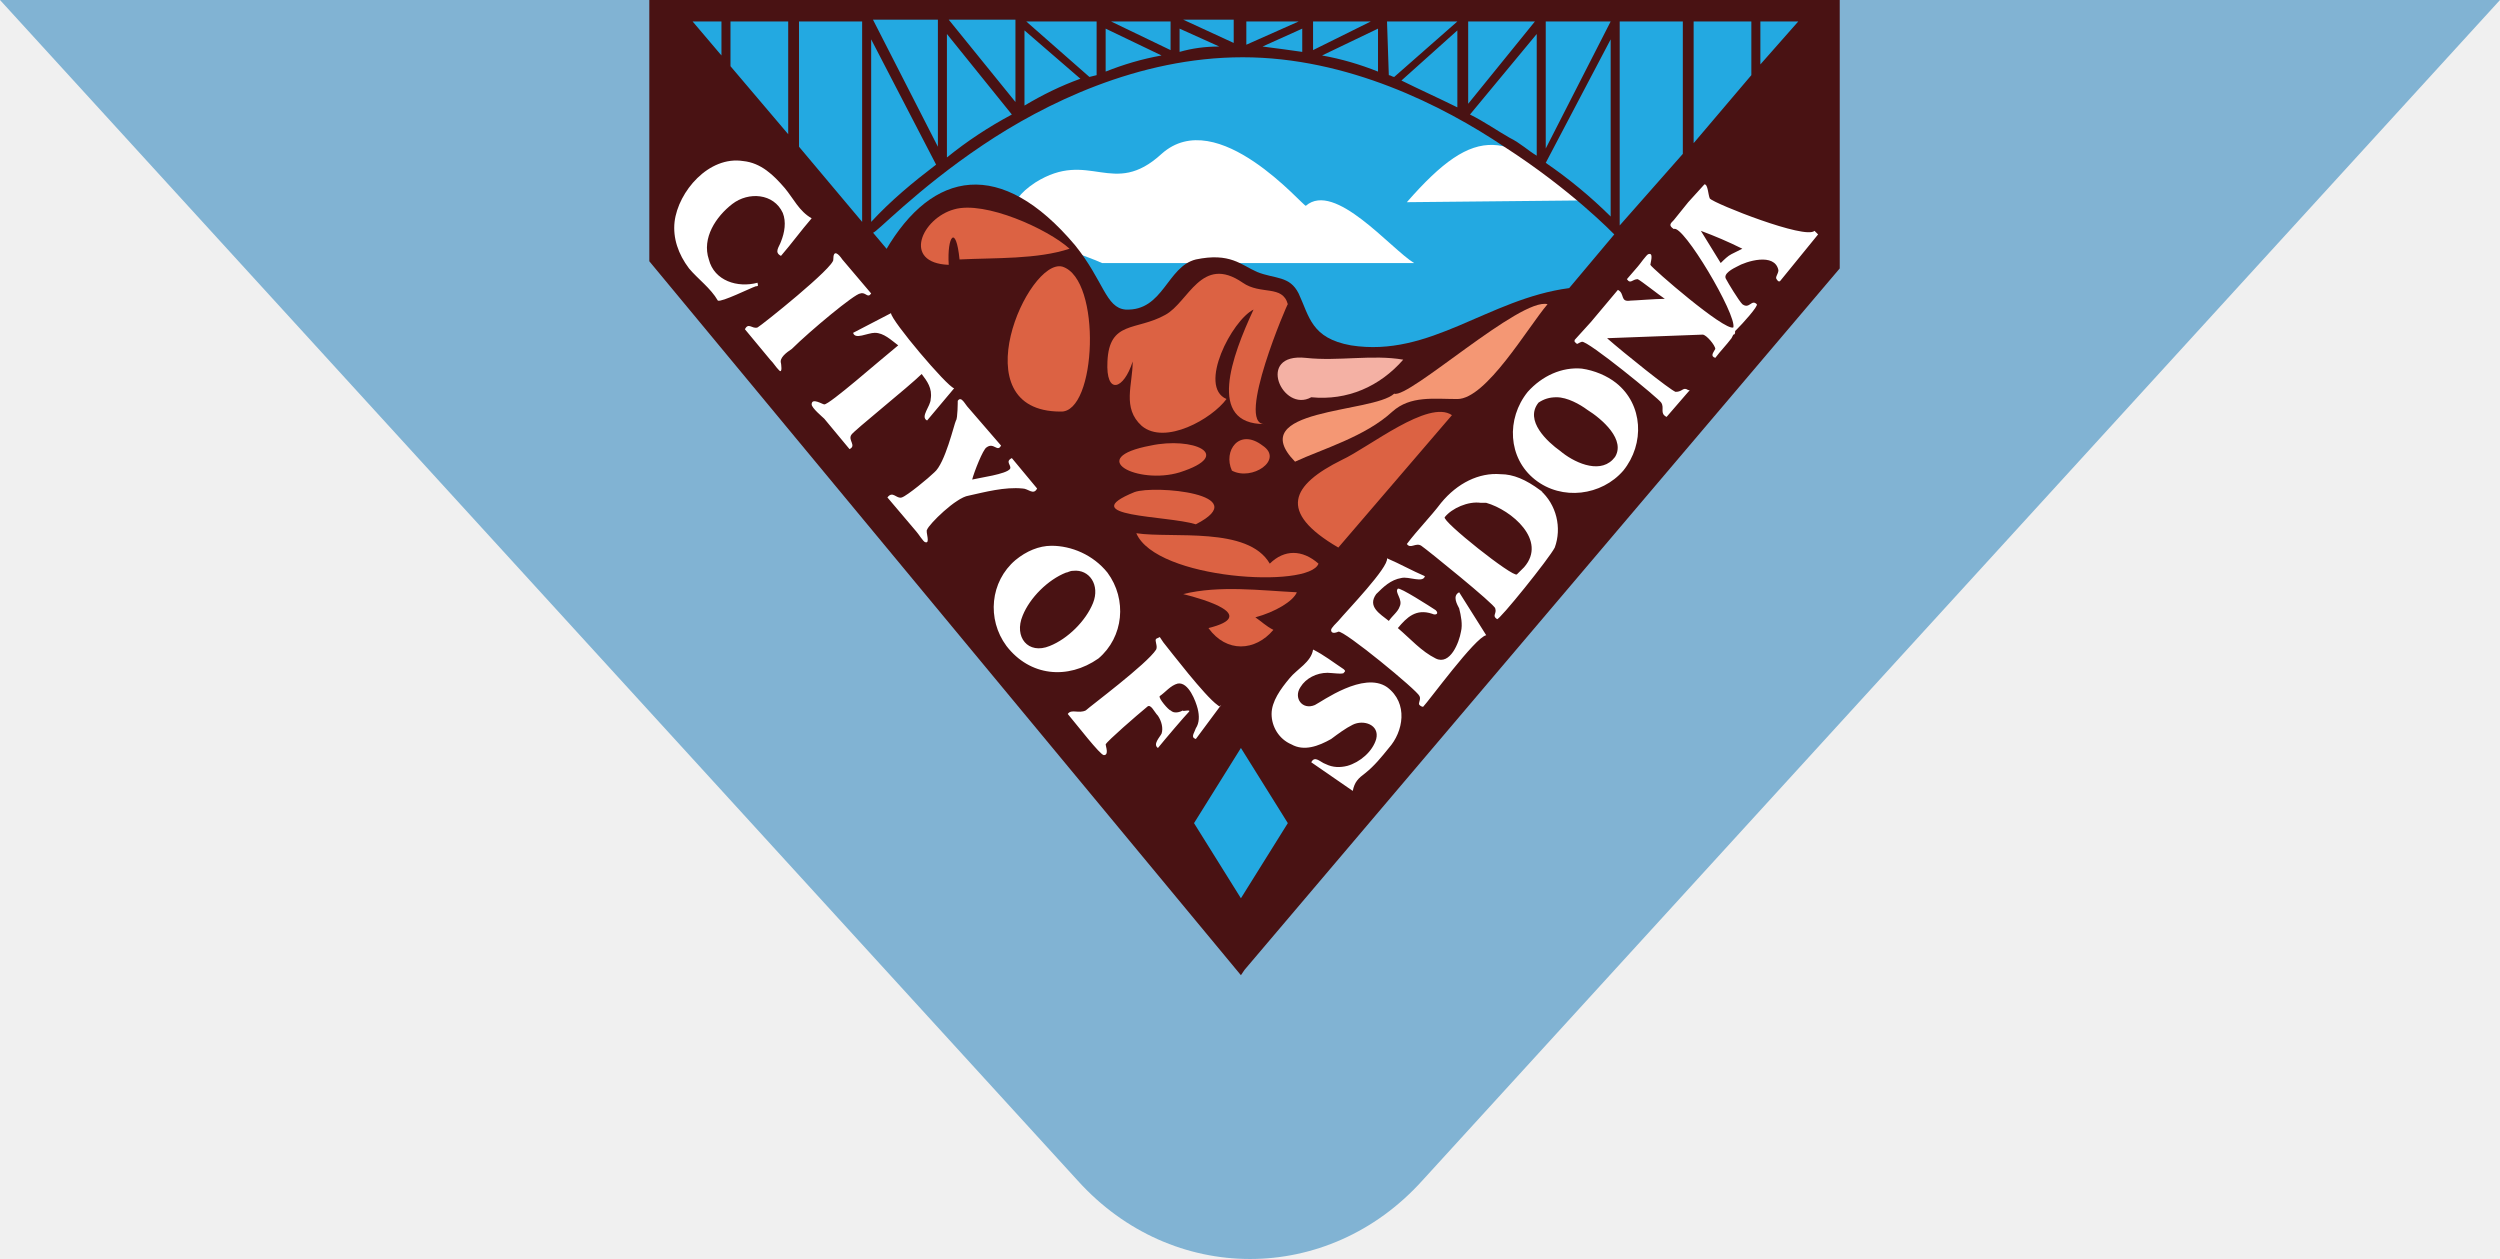
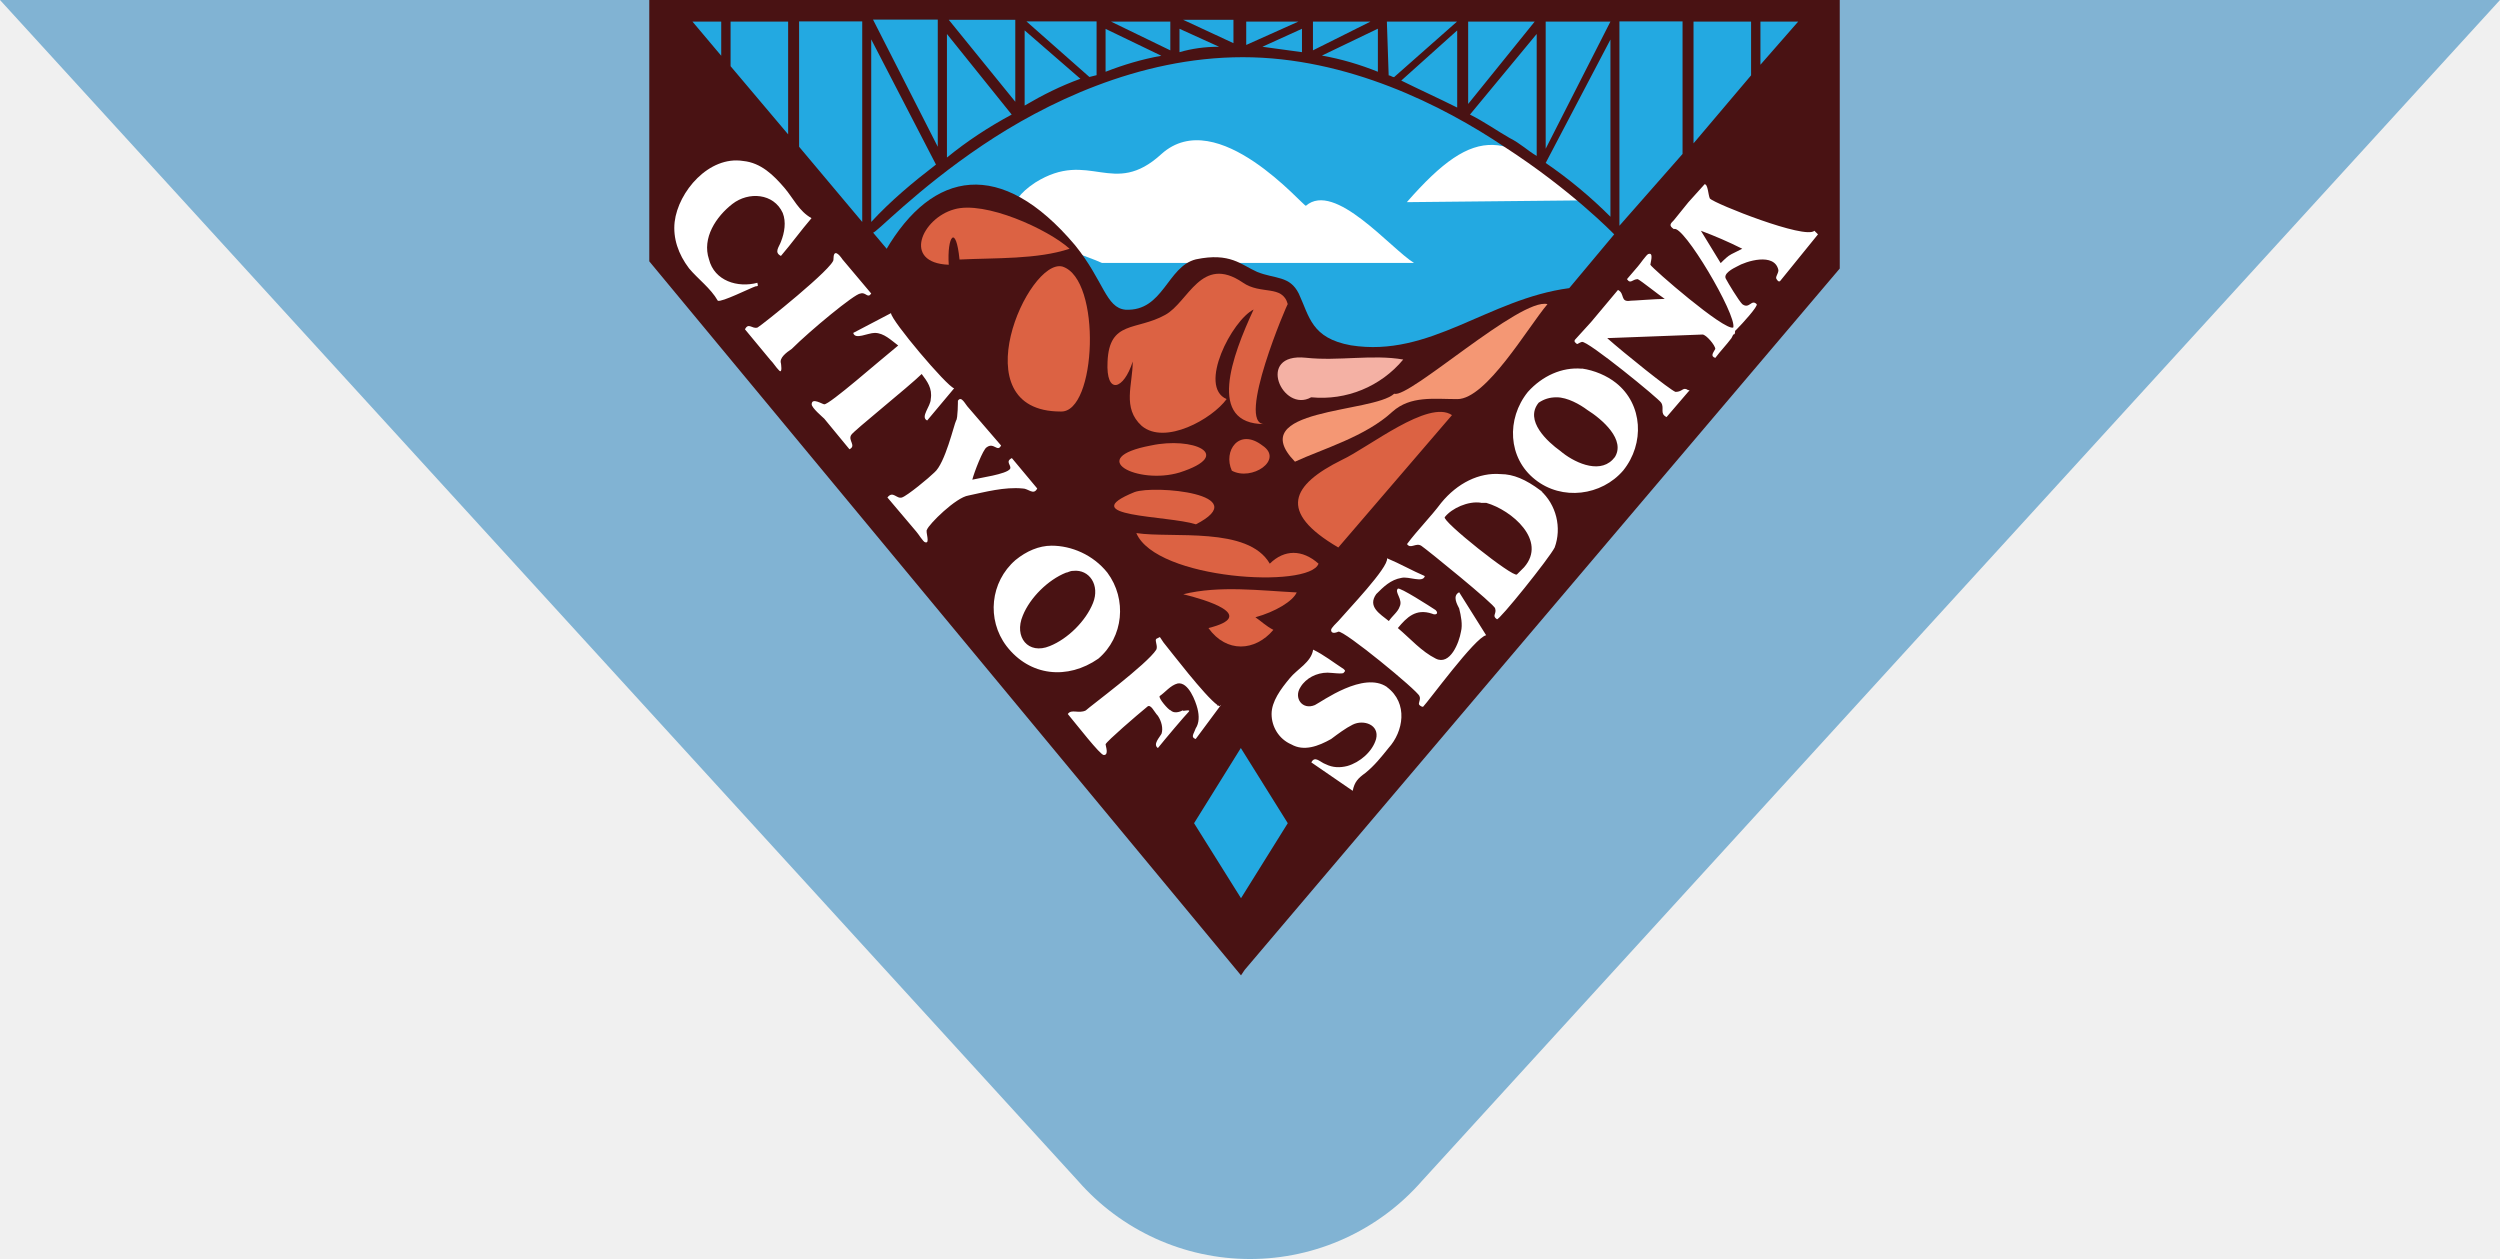
<svg xmlns="http://www.w3.org/2000/svg" width="139" height="70" viewBox="0 0 139 70" fill="none">
-   <path d="M139 0H0L59.931 65.653C65.169 71.449 73.831 71.449 79.069 65.653L139 0Z" fill="#81B3D3" />
-   <path d="M36.804 0.497L68.995 38.204L101.086 0.696L36.804 0.497Z" fill="#23A9E1" />
-   <path d="M61.273 14.625H78.623C77.319 13.829 74.21 10.048 72.606 11.441C72.505 11.541 67.692 5.77 64.583 8.556C61.875 11.043 60.571 8.258 57.563 10.148C53.953 12.536 59.569 13.829 61.273 14.625ZM88.049 11.143L78.221 11.242C82.132 6.765 83.837 7.263 88.049 11.143Z" fill="white" />
-   <path d="M97.877 3.582V1.194H99.983L97.877 3.582ZM48.537 12.934C48.637 13.033 50.944 10.546 54.654 8.059C58.064 5.77 63.279 3.184 69.095 3.184C74.912 3.184 80.227 5.87 83.636 8.158C87.347 10.546 89.653 12.934 89.754 13.033L87.247 16.018C82.734 16.615 79.525 19.898 75.112 19.202C72.906 18.804 72.806 17.61 72.204 16.316C71.703 15.322 70.9 15.521 69.898 15.123C68.995 14.725 68.393 14.028 66.488 14.426C64.883 14.824 64.683 17.311 62.577 17.212C61.474 17.112 61.373 15.62 59.769 13.63C55.657 8.755 51.846 9.452 49.239 13.929L68.895 37.11L48.537 12.934ZM40.113 1.194V3.084L38.509 1.194H40.113ZM94.166 1.194H97.375V4.179L94.166 7.959V1.194ZM90.055 12.536V1.194H93.565V8.556L90.055 12.536C90.155 12.536 90.055 12.536 90.055 12.536ZM89.553 2.189V12.038C88.45 10.944 87.247 9.949 85.943 9.054L89.553 2.189ZM85.442 1.89V8.656C84.94 8.357 84.539 7.959 83.937 7.661C83.235 7.263 82.533 6.765 81.731 6.367L85.442 1.89ZM81.029 1.691V5.969C80.026 5.472 78.923 4.974 77.92 4.477L81.029 1.691ZM81.631 1.194H85.341L81.631 5.77V1.194ZM85.943 1.194H89.553L85.943 8.258V1.194ZM77.118 1.194H81.029L77.519 4.278C77.419 4.278 77.319 4.179 77.218 4.179L77.118 1.194ZM76.617 1.592V3.98C75.614 3.582 74.611 3.283 73.508 3.084L76.617 1.592ZM72.405 1.592V2.885C71.703 2.786 71.001 2.686 70.198 2.587L72.405 1.592ZM65.585 1.592L67.792 2.587C66.989 2.587 66.287 2.686 65.585 2.885V1.592ZM61.474 1.592L64.582 3.084C63.479 3.283 62.477 3.582 61.474 3.98V1.592ZM65.084 2.786L61.775 1.194H65.084V2.786ZM68.594 2.388L65.786 1.094H68.594V2.388ZM69.296 1.194H72.204L69.296 2.487V1.194ZM73.006 1.194H76.216L73.006 2.786V1.194ZM60.571 4.278L57.061 1.194H60.972V4.179L60.571 4.278ZM56.961 1.691L60.07 4.378C58.967 4.776 57.964 5.273 56.961 5.87V1.691ZM52.649 1.89L56.259 6.367C54.955 7.064 53.752 7.86 52.649 8.755V1.89ZM48.437 2.189L52.047 9.153C50.743 10.148 49.54 11.143 48.437 12.337V2.189ZM52.147 8.158L48.537 1.094H52.147V8.158ZM56.459 5.671L52.749 1.094H56.459V5.671ZM43.824 7.462L40.615 3.681V1.194H43.824V7.462ZM44.425 1.194H47.935V12.337L44.425 8.158V1.194ZM69.296 0H36.102V14.526L68.995 54.222L69.196 53.924L102.289 14.924V0H69.296Z" fill="#491213" />
-   <path d="M66.388 45.766L68.995 41.587L71.603 45.766L68.995 49.944L66.388 45.766Z" fill="#23A9E1" />
-   <path d="M74.411 30.444C71.001 28.454 71.803 26.962 74.611 25.569C76.115 24.872 79.425 22.186 80.728 23.082L74.411 30.444ZM72.104 32.931C70.098 32.832 67.792 32.533 65.786 33.031C66.99 33.329 69.998 34.224 67.19 34.921C68.193 36.314 69.798 36.214 70.8 35.02C70.399 34.822 70.098 34.523 69.798 34.324C70.901 34.026 71.903 33.429 72.104 32.931ZM73.308 31.339C72.405 30.543 71.402 30.543 70.6 31.339C69.396 29.25 65.184 29.947 63.179 29.648C64.282 32.235 72.806 32.732 73.308 31.339ZM66.488 29.151C64.884 28.653 59.669 28.753 63.079 27.36C64.182 26.962 69.798 27.459 66.488 29.151ZM68.494 26.166C67.993 25.072 68.895 23.778 70.199 24.773C71.402 25.569 69.597 26.763 68.494 26.166ZM65.586 26.265C63.279 26.962 60.271 25.469 63.981 24.773C66.288 24.276 68.695 25.27 65.586 26.265C65.686 26.265 65.485 26.265 65.586 26.265ZM62.978 20.097C62.477 21.689 61.474 21.987 61.574 20.097C61.675 17.809 63.179 18.406 64.783 17.51C66.087 16.814 66.789 14.128 69.096 15.719C70.098 16.416 71.302 15.819 71.603 16.913C71.603 16.814 68.695 23.579 70.299 23.579C67.09 23.579 68.494 19.799 69.697 17.212C68.494 17.809 66.588 21.49 68.193 22.186C67.391 23.281 64.783 24.773 63.48 23.679C62.377 22.684 62.978 21.39 62.978 20.097ZM58.967 22.883C53.351 22.883 57.162 14.326 59.067 14.824C61.273 15.52 60.973 22.982 58.967 22.883ZM52.749 14.725C50.142 14.625 51.245 12.138 53.05 11.64C54.755 11.143 58.265 12.735 59.468 13.829C57.663 14.426 55.357 14.326 53.351 14.426C53.151 12.436 52.649 13.133 52.749 14.725Z" fill="#DC6243" />
-   <path d="M72.004 25.669C69.096 22.684 76.316 22.982 77.519 21.888C78.322 22.186 84.539 16.515 86.044 16.913C84.941 18.207 82.634 22.186 81.029 22.186C79.726 22.186 78.422 21.987 77.419 22.883C75.915 24.276 73.508 24.972 72.004 25.669Z" fill="#F49774" />
-   <path d="M72.906 22.087C71.302 22.982 69.797 19.6 72.605 19.898C74.41 20.097 76.316 19.699 78.02 19.997C76.717 21.49 74.912 22.286 72.906 22.087Z" fill="#F4B1A4" />
-   <path d="M51.245 20.794C51.546 21.192 51.847 21.589 51.747 22.186C51.747 22.584 51.145 23.181 51.546 23.38L53.05 21.589C52.649 21.49 49.54 17.809 49.54 17.411L47.434 18.505C47.535 18.903 48.237 18.505 48.638 18.505C49.139 18.505 49.54 18.903 49.941 19.202C48.838 20.097 46.131 22.485 45.83 22.485C45.73 22.485 45.128 22.087 45.128 22.485C45.128 22.684 45.73 23.181 45.83 23.281L47.234 24.972C47.635 24.773 47.134 24.475 47.334 24.176C47.434 23.977 50.543 21.49 51.245 20.794ZM47.836 16.317C48.136 16.217 48.237 16.615 48.437 16.317L46.833 14.426C46.632 14.128 46.331 13.829 46.331 14.426C46.432 14.824 42.32 18.107 42.119 18.207C41.819 18.306 41.618 17.908 41.417 18.306C41.919 18.903 42.32 19.401 42.821 19.998C43.022 20.197 43.122 20.396 43.323 20.595C43.523 20.794 43.423 20.197 43.423 20.197C43.323 19.898 43.724 19.6 44.025 19.401C45.028 18.406 47.535 16.317 47.836 16.317ZM42.119 15.72C41.016 16.018 39.713 15.62 39.412 14.426C39.011 13.232 39.813 12.038 40.715 11.342C41.618 10.646 43.022 10.745 43.523 11.839C43.724 12.337 43.624 12.934 43.423 13.431C43.323 13.73 43.022 14.028 43.423 14.227C44.025 13.531 44.526 12.834 45.128 12.138C44.426 11.74 44.125 11.043 43.624 10.447C43.022 9.75 42.32 9.054 41.317 8.954C39.412 8.656 37.707 10.646 37.506 12.337C37.406 13.232 37.707 14.128 38.309 14.924C38.81 15.521 39.512 16.018 39.913 16.714C40.114 16.814 41.718 16.018 42.019 15.918C42.22 15.918 42.119 15.819 42.119 15.72C41.618 15.918 42.119 15.72 42.119 15.72ZM67.692 39.199C66.99 38.702 65.084 36.215 64.683 35.717L64.483 35.419L64.282 35.518C64.182 35.617 64.382 35.916 64.282 36.115C63.781 36.911 60.572 39.299 60.371 39.498C59.97 39.697 59.569 39.398 59.368 39.697C59.87 40.294 61.173 41.985 61.374 41.985C61.675 41.985 61.474 41.487 61.474 41.388C61.574 41.189 63.179 39.796 63.781 39.299C63.981 39.1 64.182 39.597 64.382 39.796C64.583 40.095 64.683 40.492 64.583 40.791C64.483 40.99 64.082 41.388 64.382 41.587C64.784 41.09 65.887 39.796 66.087 39.597C66.288 39.398 65.686 39.597 65.786 39.498C65.586 39.597 65.285 39.697 65.084 39.498C64.984 39.498 64.382 38.801 64.483 38.702C64.784 38.503 65.084 38.105 65.486 38.005C66.087 37.906 66.488 39 66.589 39.398C66.689 39.796 66.689 40.194 66.488 40.492C66.388 40.791 66.188 40.99 66.488 41.09L67.892 39.199C67.892 39.299 67.792 39.299 67.692 39.199C67.591 39.199 67.792 39.299 67.692 39.199ZM58.466 30.345C57.764 30.345 57.062 30.643 56.46 31.14C55.056 32.334 54.855 34.424 55.959 35.916C57.262 37.607 59.368 37.806 61.073 36.612C62.477 35.419 62.678 33.329 61.574 31.837C60.772 30.842 59.569 30.345 58.466 30.345ZM59.669 31.737C60.572 31.638 61.173 32.533 60.772 33.528C60.371 34.523 59.368 35.518 58.365 35.916C57.162 36.413 56.36 35.419 56.861 34.225C57.262 33.23 58.265 32.235 59.268 31.837C59.368 31.837 59.468 31.737 59.669 31.737ZM56.861 27.161C57.162 27.161 57.463 27.559 57.663 27.161L56.259 25.47C55.858 25.669 56.259 25.867 56.159 26.067C55.959 26.365 54.454 26.564 54.053 26.663C54.153 26.265 54.655 24.972 54.855 24.873C55.257 24.574 55.457 25.171 55.658 24.773L53.853 22.684C53.652 22.485 53.451 21.987 53.251 22.286C53.251 22.286 53.251 23.281 53.151 23.38C53.05 23.579 52.549 25.768 51.947 26.265C51.646 26.564 50.443 27.559 50.142 27.658C49.841 27.758 49.641 27.26 49.34 27.658L50.944 29.549C51.045 29.648 51.346 30.146 51.446 30.146C51.747 30.245 51.446 29.549 51.546 29.449C51.646 29.151 53.151 27.658 53.853 27.559C54.755 27.36 55.858 27.061 56.861 27.161C57.062 27.161 56.66 27.161 56.861 27.161ZM81.13 33.827C81.23 34.225 81.33 34.722 81.23 35.12C81.13 35.717 80.628 37.01 79.826 36.612C79.024 36.215 78.422 35.518 77.72 34.921C78.222 34.324 78.723 33.827 79.626 34.125C79.826 34.225 80.027 34.125 79.826 33.926C79.525 33.727 77.82 32.633 77.72 32.732C77.52 32.931 78.021 33.329 77.82 33.727C77.72 34.026 77.419 34.225 77.219 34.523C76.717 34.125 76.015 33.727 76.517 33.031C76.918 32.633 77.319 32.235 77.921 32.135C78.322 32.036 79.124 32.434 79.224 32.036C78.522 31.737 77.82 31.34 77.118 31.041C77.219 31.538 74.912 33.926 74.411 34.523C74.311 34.623 74.01 34.921 74.01 35.021C74.01 35.319 74.411 35.12 74.411 35.12C74.712 35.021 78.823 38.403 78.924 38.702C79.024 38.901 78.823 39.1 78.924 39.199C78.924 39.199 79.024 39.299 79.124 39.299C79.425 39 82.032 35.419 82.634 35.319C82.133 34.523 81.631 33.727 81.13 32.931C80.729 33.13 81.029 33.628 81.13 33.827ZM77.118 38.204C75.815 37.309 73.508 39 73.107 39.199C72.405 39.498 71.904 38.801 72.305 38.204C72.606 37.707 73.207 37.408 73.809 37.408C74.01 37.408 74.712 37.508 74.712 37.408C74.812 37.309 74.812 37.309 74.712 37.209C74.11 36.811 73.609 36.413 73.007 36.115C72.906 36.811 72.104 37.209 71.703 37.707C71.202 38.304 70.7 39 70.7 39.697C70.7 40.393 71.101 41.09 71.803 41.388C72.505 41.786 73.308 41.487 74.01 41.09C74.411 40.791 74.812 40.492 75.213 40.294C75.815 39.995 76.717 40.294 76.517 41.09C76.316 41.786 75.614 42.383 74.912 42.582C74.511 42.681 74.11 42.681 73.709 42.482C73.408 42.383 73.107 41.985 72.906 42.383L75.213 43.975C75.313 43.477 75.514 43.278 75.915 42.98C76.416 42.582 76.818 42.084 77.219 41.587C78.021 40.691 78.322 39.1 77.118 38.204ZM94.768 10.248C94.768 10.347 94.768 10.347 94.768 10.248L93.866 11.242L93.064 12.237C92.863 12.436 92.763 12.536 93.064 12.735C93.565 12.436 96.573 17.51 96.373 18.207C95.871 18.406 91.86 14.924 91.76 14.725C91.76 14.625 91.96 14.028 91.66 14.128C91.559 14.128 91.158 14.725 91.058 14.824L90.456 15.521C90.657 15.819 90.757 15.521 91.058 15.521C91.258 15.62 92.261 16.416 92.562 16.615C92.061 16.615 90.857 16.714 90.657 16.714C90.055 16.814 90.356 16.317 89.955 16.117L88.451 17.908L87.548 18.903C87.548 18.903 87.548 18.903 87.548 19.003C87.749 19.202 87.648 19.102 87.949 19.003C88.25 18.903 92.261 22.186 92.362 22.385C92.562 22.684 92.261 22.982 92.662 23.181L93.866 21.788C93.966 21.689 93.966 21.689 93.866 21.689C93.565 21.49 93.565 21.788 93.164 21.788C92.863 21.689 90.256 19.6 89.353 18.804L94.668 18.605C94.869 18.605 95.37 19.202 95.37 19.401C95.27 19.6 95.069 19.799 95.37 19.898C95.671 19.5 95.972 19.202 96.273 18.804L96.373 18.605C96.473 18.605 96.473 18.505 96.473 18.406L96.573 18.306C96.874 18.008 97.777 17.013 97.677 16.913C97.376 16.615 97.275 17.212 96.874 16.913C96.674 16.714 96.072 15.72 95.972 15.521C95.771 15.222 96.373 14.924 96.573 14.824C97.075 14.526 98.679 14.028 98.88 15.023C98.88 15.222 98.679 15.421 98.78 15.521C98.78 15.521 98.88 15.72 98.98 15.62L101.086 13.033C100.986 12.934 100.986 12.934 100.886 12.834C100.384 13.332 95.37 11.342 95.069 11.043C94.969 10.845 94.969 10.248 94.768 10.248ZM94.568 12.834C95.37 13.133 96.072 13.431 96.874 13.829C96.674 13.929 96.473 14.028 96.273 14.128C96.072 14.227 95.871 14.426 95.671 14.625L94.568 12.834ZM87.949 20.495C86.846 20.396 85.743 20.893 84.941 21.788C83.737 23.281 83.837 25.47 85.342 26.663C86.846 27.857 89.052 27.559 90.256 26.166C91.459 24.674 91.359 22.485 89.855 21.291C89.353 20.893 88.651 20.595 87.949 20.495ZM86.545 22.087C87.147 22.087 87.849 22.485 88.25 22.783C89.052 23.281 90.456 24.475 89.754 25.47C89.754 25.37 89.855 25.37 89.654 25.569C88.852 26.365 87.448 25.669 86.746 25.072C86.044 24.574 84.74 23.38 85.542 22.385C85.843 22.186 86.144 22.087 86.545 22.087ZM83.436 26.365C82.233 26.265 81.029 26.862 80.127 27.957C79.525 28.753 78.823 29.449 78.222 30.245C78.422 30.544 78.723 30.146 79.024 30.345C79.325 30.544 83.135 33.628 83.135 33.827C83.236 34.125 82.935 34.225 83.236 34.424C83.336 34.523 86.144 31.041 86.445 30.444C86.846 29.35 86.545 28.056 85.642 27.26C85.743 27.36 85.843 27.36 85.642 27.26C84.84 26.663 84.138 26.365 83.436 26.365ZM82.333 27.957C82.433 27.957 82.534 27.957 82.634 27.957C84.038 28.355 86.044 30.046 84.74 31.538C84.539 31.737 84.74 31.538 84.339 31.936C84.138 32.135 80.127 28.952 80.328 28.753C80.729 28.255 81.631 27.857 82.333 27.957Z" fill="white" />
+   <path d="M139 0H0l59.93 65.65a12.7 12.7 0 0 0 19.14 0L139 0Z" fill="#81B3D3" />
+   <path d="M36.8.5 69 38.2 101.09.7 36.8.5Z" fill="#23A9E1" />
+   <path d="M61.27 14.62h17.35c-1.3-.8-4.41-4.57-6.01-3.18-.1.1-4.92-5.67-8.03-2.88-2.7 2.48-4-.3-7.02 1.59-3.6 2.39 2 3.68 3.71 4.47Zm26.78-3.48-9.83.1c3.91-4.47 5.62-3.98 9.83-.1Z" fill="#fff" />
+   <path d="M97.88 3.58V1.2h2.1l-2.1 2.4Zm-49.34 9.35c.1.1 2.4-2.38 6.11-4.87 3.41-2.29 8.63-4.88 14.45-4.88 5.81 0 11.13 2.69 14.54 4.98 3.7 2.39 6.01 4.77 6.11 4.87l-2.5 2.99c-4.52.6-7.73 3.88-12.14 3.18-2.2-.4-2.3-1.59-2.9-2.88-.5-1-1.31-.8-2.31-1.2-.9-.4-1.5-1.1-3.41-.7-1.6.4-1.8 2.9-3.91 2.8-1.1-.1-1.2-1.6-2.81-3.59-4.11-4.87-7.92-4.18-10.53.3L68.89 37.1 48.54 12.93ZM40.1 1.2v1.9l-1.6-1.9h1.6Zm54.06 0h3.2v2.99l-3.2 3.78V1.19Zm-4.12 11.35V1.19h3.51v7.37l-3.5 3.98s.1 0 0 0Zm-.5-10.35v9.85c-1.1-1.1-2.3-2.1-3.6-2.99l3.6-6.86Zm-4.1-.3v6.77c-.51-.3-.91-.7-1.51-1-.7-.4-1.4-.9-2.2-1.3l3.7-4.47Zm-4.42-.2v4.28c-1-.5-2.1-1-3.11-1.5l3.1-2.78Zm.6-.5h3.71l-3.7 4.58V1.19Zm4.31 0h3.61l-3.6 7.07V1.19Zm-8.82 0h3.9l-3.5 3.09c-.1 0-.2-.1-.3-.1l-.1-2.99Zm-.5.4v2.39c-1-.4-2-.7-3.11-.9l3.1-1.49Zm-4.22 0v1.3l-2.2-.3 2.2-1Zm-6.81 0 2.2 1c-.8 0-1.5.1-2.2.3v-1.3Zm-4.12 0 3.11 1.5c-1.1.2-2.1.5-3.1.89V1.59Zm3.61 1.2-3.3-1.6h3.3v1.6Zm3.51-.4-2.8-1.3h2.8v1.3Zm.7-1.2h2.91l-2.9 1.3v-1.3Zm3.72 0h3.2l-3.2 1.6v-1.6ZM60.57 4.28l-3.5-3.09h3.9v2.99l-.4.1Zm-3.6-2.59 3.1 2.69c-1.1.4-2.1.9-3.1 1.49V1.69Zm-4.32.2 3.6 4.48c-1.3.7-2.5 1.49-3.6 2.39V1.89Zm-4.21.3 3.6 6.96c-1.3 1-2.5 2-3.6 3.19V2.19Zm3.7 5.97-3.6-7.07h3.6v7.07Zm4.32-2.49L52.75 1.1h3.7v4.58Zm-12.64 1.8-3.2-3.79V1.2h3.2v6.27Zm.6-6.28h3.52v11.15l-3.51-4.18V1.19ZM69.3 0H36.1v14.53L69 54.23l.2-.3 33.09-39V0h-33Z" fill="#491213" />
+   <path d="m66.39 45.77 2.6-4.18 2.61 4.18-2.6 4.17-2.61-4.17Z" fill="#23A9E1" />
+   <path d="M74.41 30.44c-3.4-1.99-2.6-3.48.2-4.87 1.5-.7 4.81-3.38 6.12-2.49l-6.32 7.36Zm-2.3 2.5c-2.01-.1-4.32-.4-6.32.1 1.2.29 4.2 1.18 1.4 1.88 1 1.4 2.6 1.3 3.61.1-.4-.2-.7-.5-1-.7 1.1-.3 2.1-.9 2.3-1.39Zm1.2-1.6c-.9-.8-1.9-.8-2.71 0-1.2-2.09-5.42-1.4-7.42-1.7 1.1 2.6 9.63 3.1 10.13 1.7Zm-6.82-2.19c-1.6-.5-6.82-.4-3.41-1.79 1.1-.4 6.72.1 3.4 1.8Zm2-2.98c-.5-1.1.4-2.4 1.7-1.4 1.21.8-.6 2-1.7 1.4Zm-2.9.1c-2.31.7-5.32-.8-1.6-1.5 2.3-.5 4.7.5 1.6 1.5-.1 0 .1 0 0 0Zm-2.61-6.17c-.5 1.59-1.5 1.89-1.4 0 .1-2.3 1.6-1.7 3.2-2.59 1.3-.7 2-3.38 4.32-1.8 1 .7 2.2.1 2.5 1.2 0-.1-2.9 6.67-1.3 6.67-3.21 0-1.8-3.78-.6-6.37-1.2.6-3.11 4.28-1.5 4.98-.8 1.1-3.42 2.58-4.72 1.49-1.1-1-.5-2.29-.5-3.58Zm-4.01 2.78c-5.62 0-1.8-8.55.1-8.06 2.2.7 1.9 8.16-.1 8.06Zm-6.22-8.16c-2.6-.1-1.5-2.58.3-3.08 1.7-.5 5.21 1.1 6.42 2.19-1.8.6-4.11.5-6.12.6-.2-2-.7-1.3-.6.3Z" fill="#DC6243" />
+   <path d="M72 25.67c-2.9-2.99 4.32-2.69 5.52-3.78.8.3 7.02-5.37 8.52-4.98-1.1 1.3-3.4 5.28-5.01 5.28-1.3 0-2.6-.2-3.61.7-1.5 1.39-3.91 2.08-5.42 2.78Z" fill="#F49774" />
+   <path d="M72.9 22.09c-1.6.9-3.1-2.49-.3-2.2 1.81.2 3.72-.2 5.42.1a5.9 5.9 0 0 1-5.11 2.1Z" fill="#F4B1A4" />
+   <path d="M51.25 20.8c.3.4.6.79.5 1.39 0 .4-.6 1-.2 1.19l1.5-1.79c-.4-.1-3.51-3.78-3.51-4.18l-2.1 1.1c.1.4.8 0 1.2 0 .5 0 .9.4 1.3.7-1.1.89-3.8 3.27-4.11 3.27-.1 0-.7-.4-.7 0 0 .2.6.7.7.8l1.4 1.7c.4-.2-.1-.5.1-.8.1-.2 3.21-2.69 3.92-3.39Zm-3.41-4.48c.3-.1.4.3.6 0l-1.6-1.9c-.2-.3-.5-.6-.5 0 .1.4-4.02 3.69-4.22 3.79-.3.1-.5-.3-.7.1l1.4 1.69c.2.2.3.4.5.6.2.2.1-.4.1-.4-.1-.3.3-.6.6-.8 1-1 3.51-3.08 3.82-3.08Zm-5.72-.6c-1.1.3-2.4-.1-2.7-1.3-.4-1.19.4-2.38 1.3-3.08.9-.7 2.3-.6 2.8.5.2.5.1 1.1-.1 1.6-.1.29-.4.59 0 .79.6-.7 1.1-1.4 1.7-2.1-.7-.39-1-1.09-1.5-1.68-.6-.7-1.3-1.4-2.3-1.5-1.9-.3-3.61 1.7-3.81 3.39-.1.9.2 1.79.8 2.58.5.6 1.2 1.1 1.6 1.8.2.1 1.8-.7 2.1-.8.21 0 .1-.1.1-.2 0 0-.5.2 0 0ZM67.69 39.2c-.7-.5-2.6-2.99-3-3.48l-.2-.3-.2.1c-.1.1.1.4 0 .6-.5.8-3.72 3.18-3.92 3.38-.4.2-.8-.1-1 .2.5.6 1.8 2.28 2 2.28.3 0 .1-.5.1-.6.1-.2 1.7-1.58 2.31-2.08.2-.2.4.3.6.5.2.3.3.7.2 1-.1.19-.5.59-.2.79.4-.5 1.5-1.8 1.7-2 .2-.2-.4 0-.3-.1-.2.1-.5.2-.7 0-.1 0-.7-.69-.6-.79.3-.2.6-.6 1-.7.6-.1 1 1 1.1 1.4.1.4.1.8-.1 1.1-.1.3-.3.49 0 .59l1.41-1.9c0 .1-.1.1-.2 0 .1.1-.1 0 0 0Zm-9.22-8.86c-.7 0-1.4.3-2.01.8a3.52 3.52 0 0 0-.5 4.78c1.3 1.69 3.4 1.89 5.11.7 1.4-1.2 1.6-3.3.5-4.78-.8-1-2-1.5-3.1-1.5Zm1.2 1.4c.9-.1 1.5.8 1.1 1.79-.4 1-1.4 1.99-2.4 2.39-1.2.5-2.01-.5-1.5-1.7.4-.99 1.4-1.98 2.4-2.38.1 0 .2-.1.4-.1Zm-2.8-4.58c.3 0 .6.4.8 0l-1.41-1.69c-.4.2 0 .4-.1.6-.2.3-1.7.5-2.1.6.1-.4.6-1.7.8-1.8.4-.3.6.3.8-.1l-1.8-2.09c-.2-.2-.4-.7-.6-.4 0 0 0 1-.1 1.1-.11.2-.61 2.39-1.21 2.89-.3.3-1.5 1.29-1.8 1.39-.3.1-.5-.4-.81 0l1.6 1.89c.1.1.4.6.5.6.3.1 0-.6.1-.7.1-.3 1.61-1.8 2.31-1.9.9-.19 2-.49 3.01-.39-.2 0 .2 0 0 0Zm24.26 6.67c.1.4.2.9.1 1.29-.1.6-.6 1.9-1.4 1.5-.8-.4-1.4-1.1-2.11-1.7.5-.6 1-1.1 1.9-.8.2.1.4 0 .2-.2-.3-.2-2-1.29-2.1-1.19-.2.2.3.6.1 1-.1.3-.4.5-.6.8-.5-.4-1.2-.8-.7-1.5.4-.4.8-.8 1.4-.9.4-.1 1.2.3 1.3-.1-.7-.3-1.4-.7-2.1-.99.1.5-2.2 2.89-2.7 3.48-.1.1-.41.4-.41.5 0 .3.4.1.4.1.3-.1 4.41 3.28 4.51 3.58.1.2-.1.4 0 .5 0 0 .1.1.2.1.3-.3 2.91-3.88 3.51-3.98l-1.5-2.39c-.4.2-.1.7 0 .9Zm-4.01 4.37c-1.3-.9-3.61.8-4.01 1-.7.3-1.2-.4-.8-1 .3-.5.9-.8 1.5-.8.2 0 .9.1.9 0 .1-.1.1-.1 0-.2-.6-.39-1.1-.79-1.7-1.08-.1.7-.9 1.09-1.3 1.59-.5.6-1.01 1.29-1.01 1.99s.4 1.39 1.1 1.69c.7.4 1.5.1 2.21-.3.4-.3.8-.6 1.2-.8.6-.3 1.5 0 1.3.8-.2.7-.9 1.3-1.6 1.5-.4.1-.8.1-1.2-.1-.3-.1-.6-.5-.8-.1l2.3 1.58c.1-.5.3-.7.7-.99.5-.4.9-.9 1.3-1.4.81-.89 1.11-2.48-.1-3.38Zm17.65-27.95c0 .1 0 .1 0 0l-.9 1-.8.99c-.2.2-.3.3 0 .5.5-.3 3.5 4.77 3.3 5.47-.5.2-4.51-3.29-4.61-3.49 0-.1.2-.7-.1-.6-.1 0-.5.6-.6.7l-.6.7c.2.3.3 0 .6 0 .2.1 1.2.9 1.5 1.1-.5 0-1.7.1-1.9.1-.6.1-.3-.4-.7-.6l-1.5 1.79-.91 1v.1c.2.2.1.1.4 0 .3-.1 4.31 3.18 4.41 3.38.2.3-.1.6.3.8l1.2-1.4c.1-.1.1-.1 0-.1-.3-.2-.3.1-.7.1-.3-.1-2.9-2.19-3.8-2.99l5.3-.2c.2 0 .71.6.71.8-.1.2-.3.4 0 .5.3-.4.6-.7.9-1.1l.1-.2c.1 0 .1-.1.1-.2l.1-.1c.3-.3 1.2-1.29 1.1-1.39-.3-.3-.4.3-.8 0-.2-.2-.8-1.19-.9-1.39-.2-.3.4-.6.6-.7.5-.3 2.1-.8 2.31.2 0 .2-.2.4-.1.5 0 0 .1.2.2.1l2.1-2.59-.2-.2c-.5.5-5.51-1.49-5.81-1.79-.1-.2-.1-.8-.3-.8Zm-.2 2.58c.8.3 1.5.6 2.3 1l-.6.3c-.2.1-.4.3-.6.5l-1.1-1.8Zm-6.62 7.67c-1.1-.1-2.2.4-3 1.29-1.21 1.5-1.11 3.68.4 4.87 1.5 1.2 3.7.9 4.9-.5 1.2-1.49 1.1-3.68-.4-4.87-.5-.4-1.2-.7-1.9-.8Zm-1.4 1.59c.6 0 1.3.4 1.7.7.8.5 2.2 1.68 1.5 2.68 0-.1.1-.1-.1.1-.8.8-2.2.1-2.9-.5-.7-.5-2.01-1.69-1.2-2.68.3-.2.6-.3 1-.3Zm-3.11 4.27c-1.2-.1-2.41.5-3.31 1.6-.6.8-1.3 1.49-1.9 2.29.2.3.5-.1.8.1.3.2 4.1 3.28 4.1 3.48.1.3-.2.4.1.6.1.1 2.91-3.39 3.21-3.99.4-1.09.1-2.38-.8-3.18.1.1.2.1 0 0-.8-.6-1.5-.9-2.2-.9Zm-1.1 1.6h.3c1.4.4 3.4 2.09 2.1 3.58l-.4.4c-.2.2-4.21-2.99-4.01-3.19.4-.5 1.3-.9 2-.8Z" fill="#fff" />
</svg>
